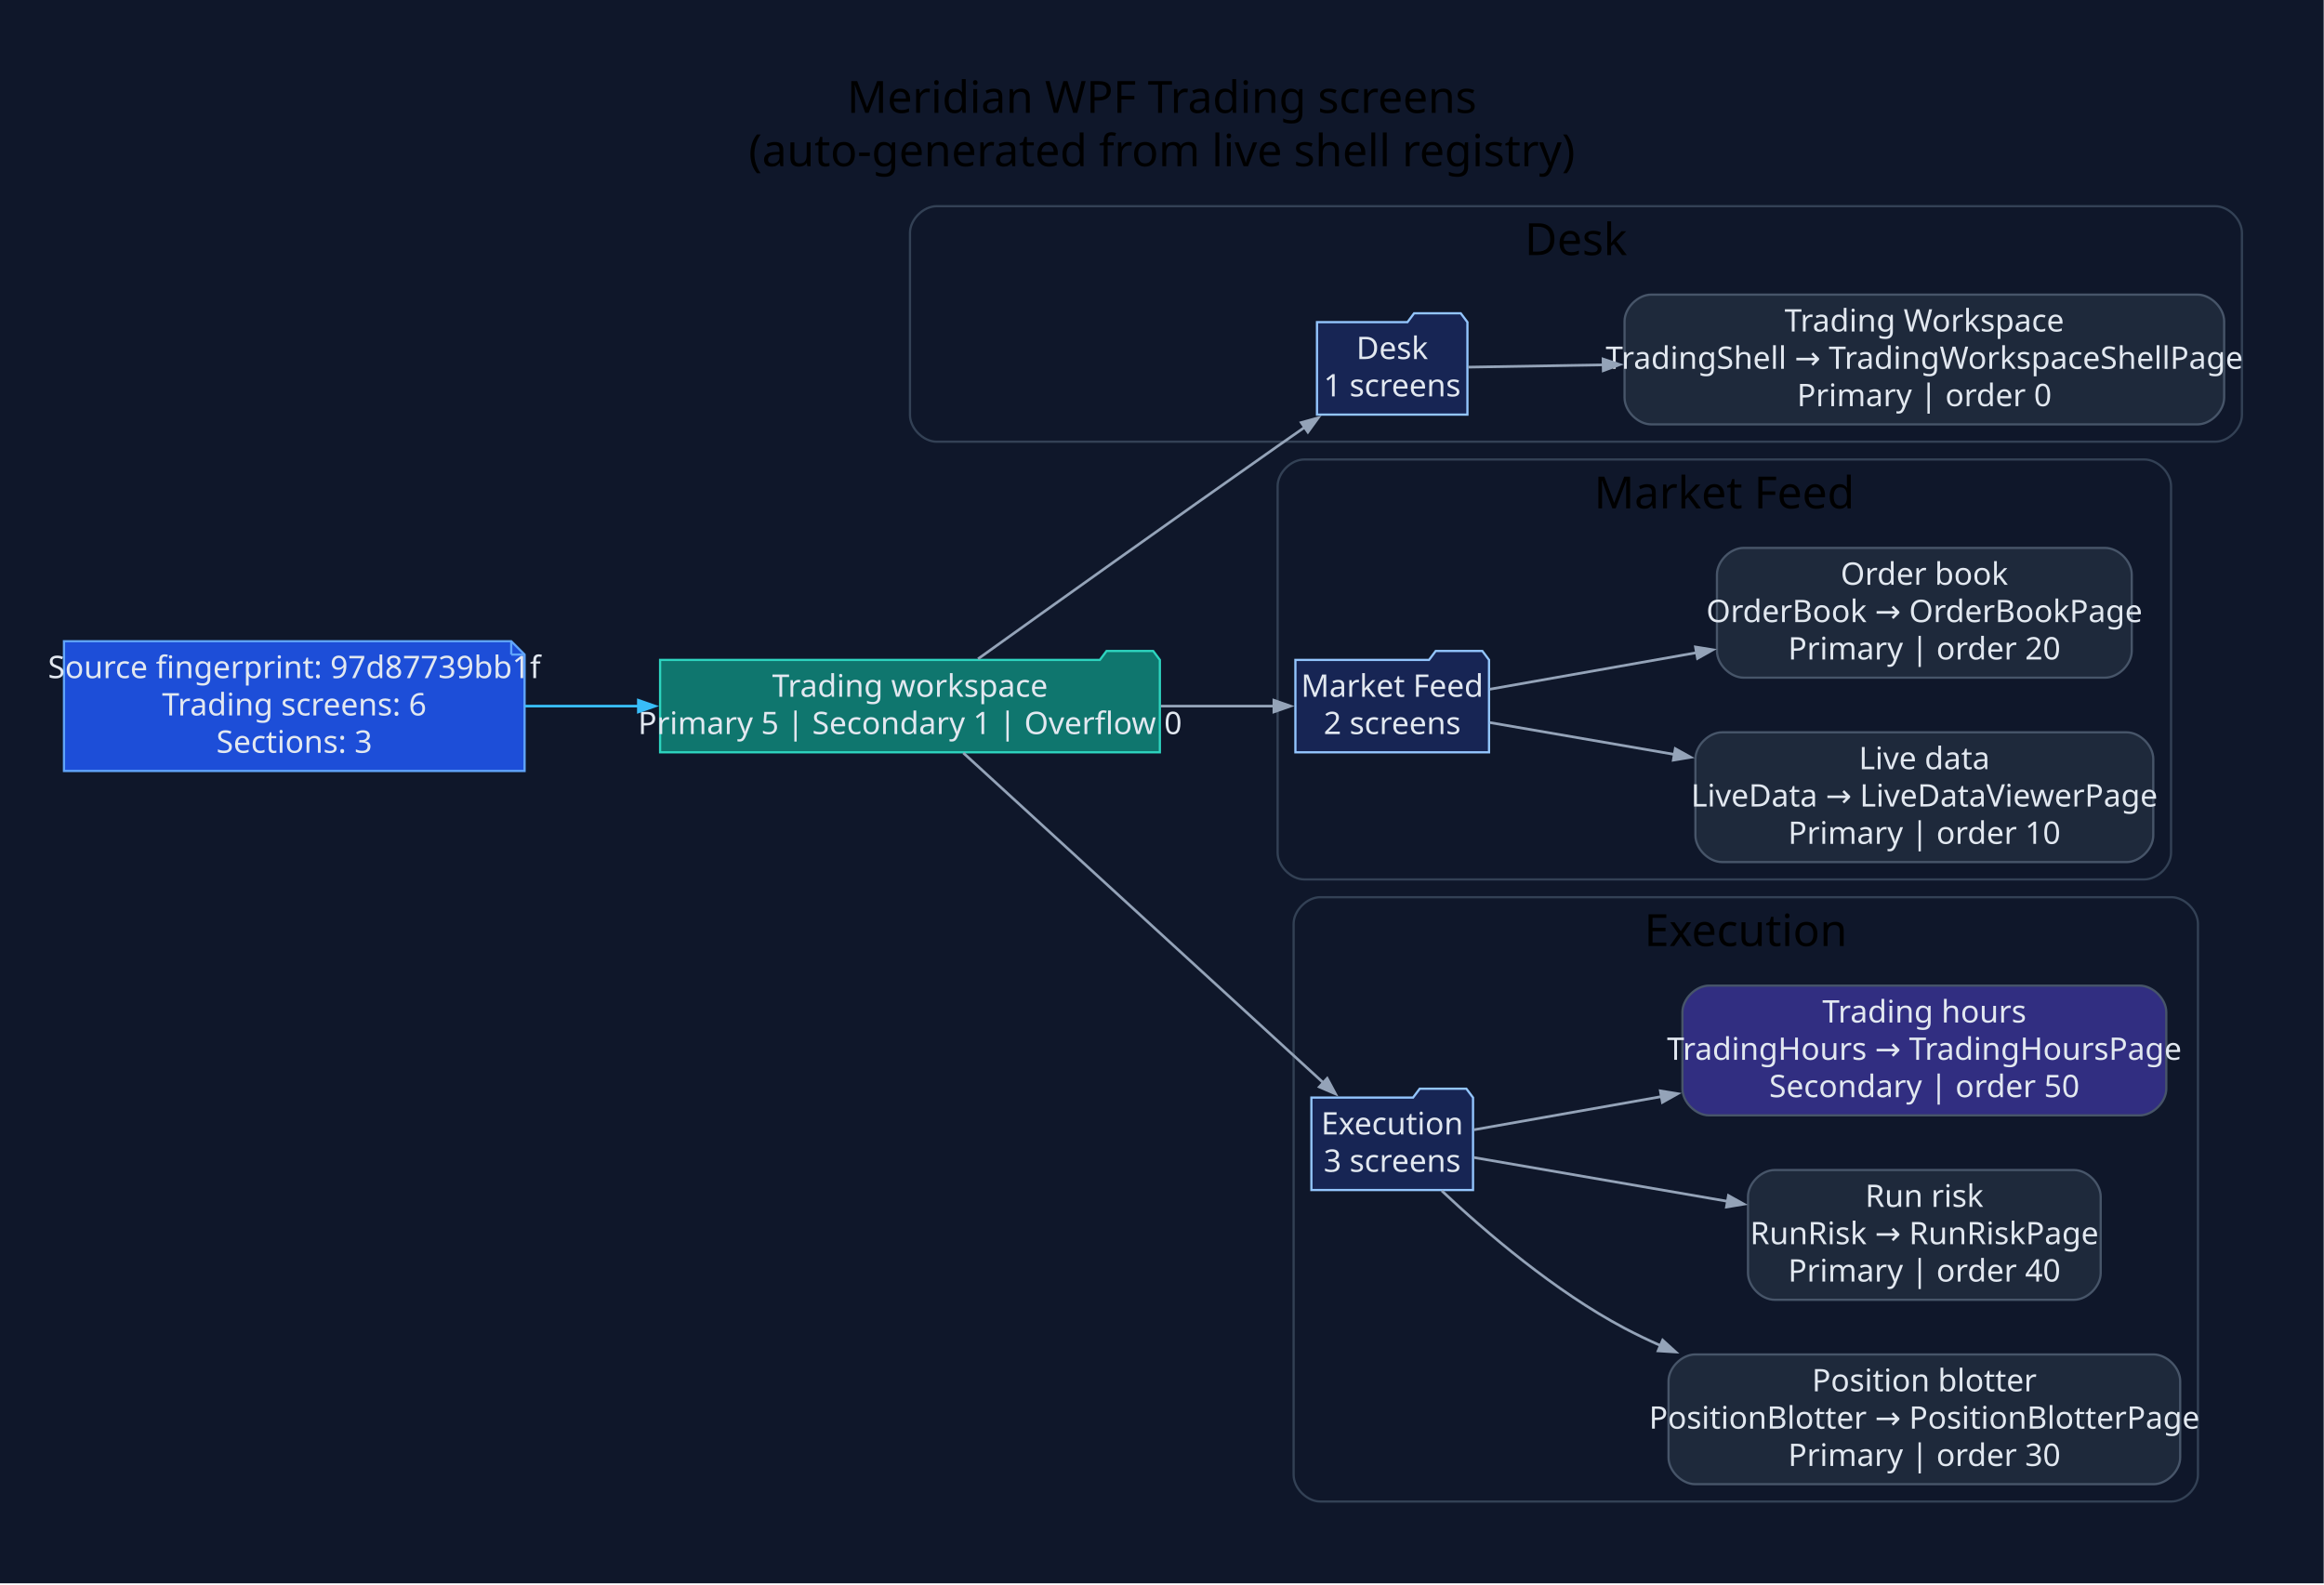
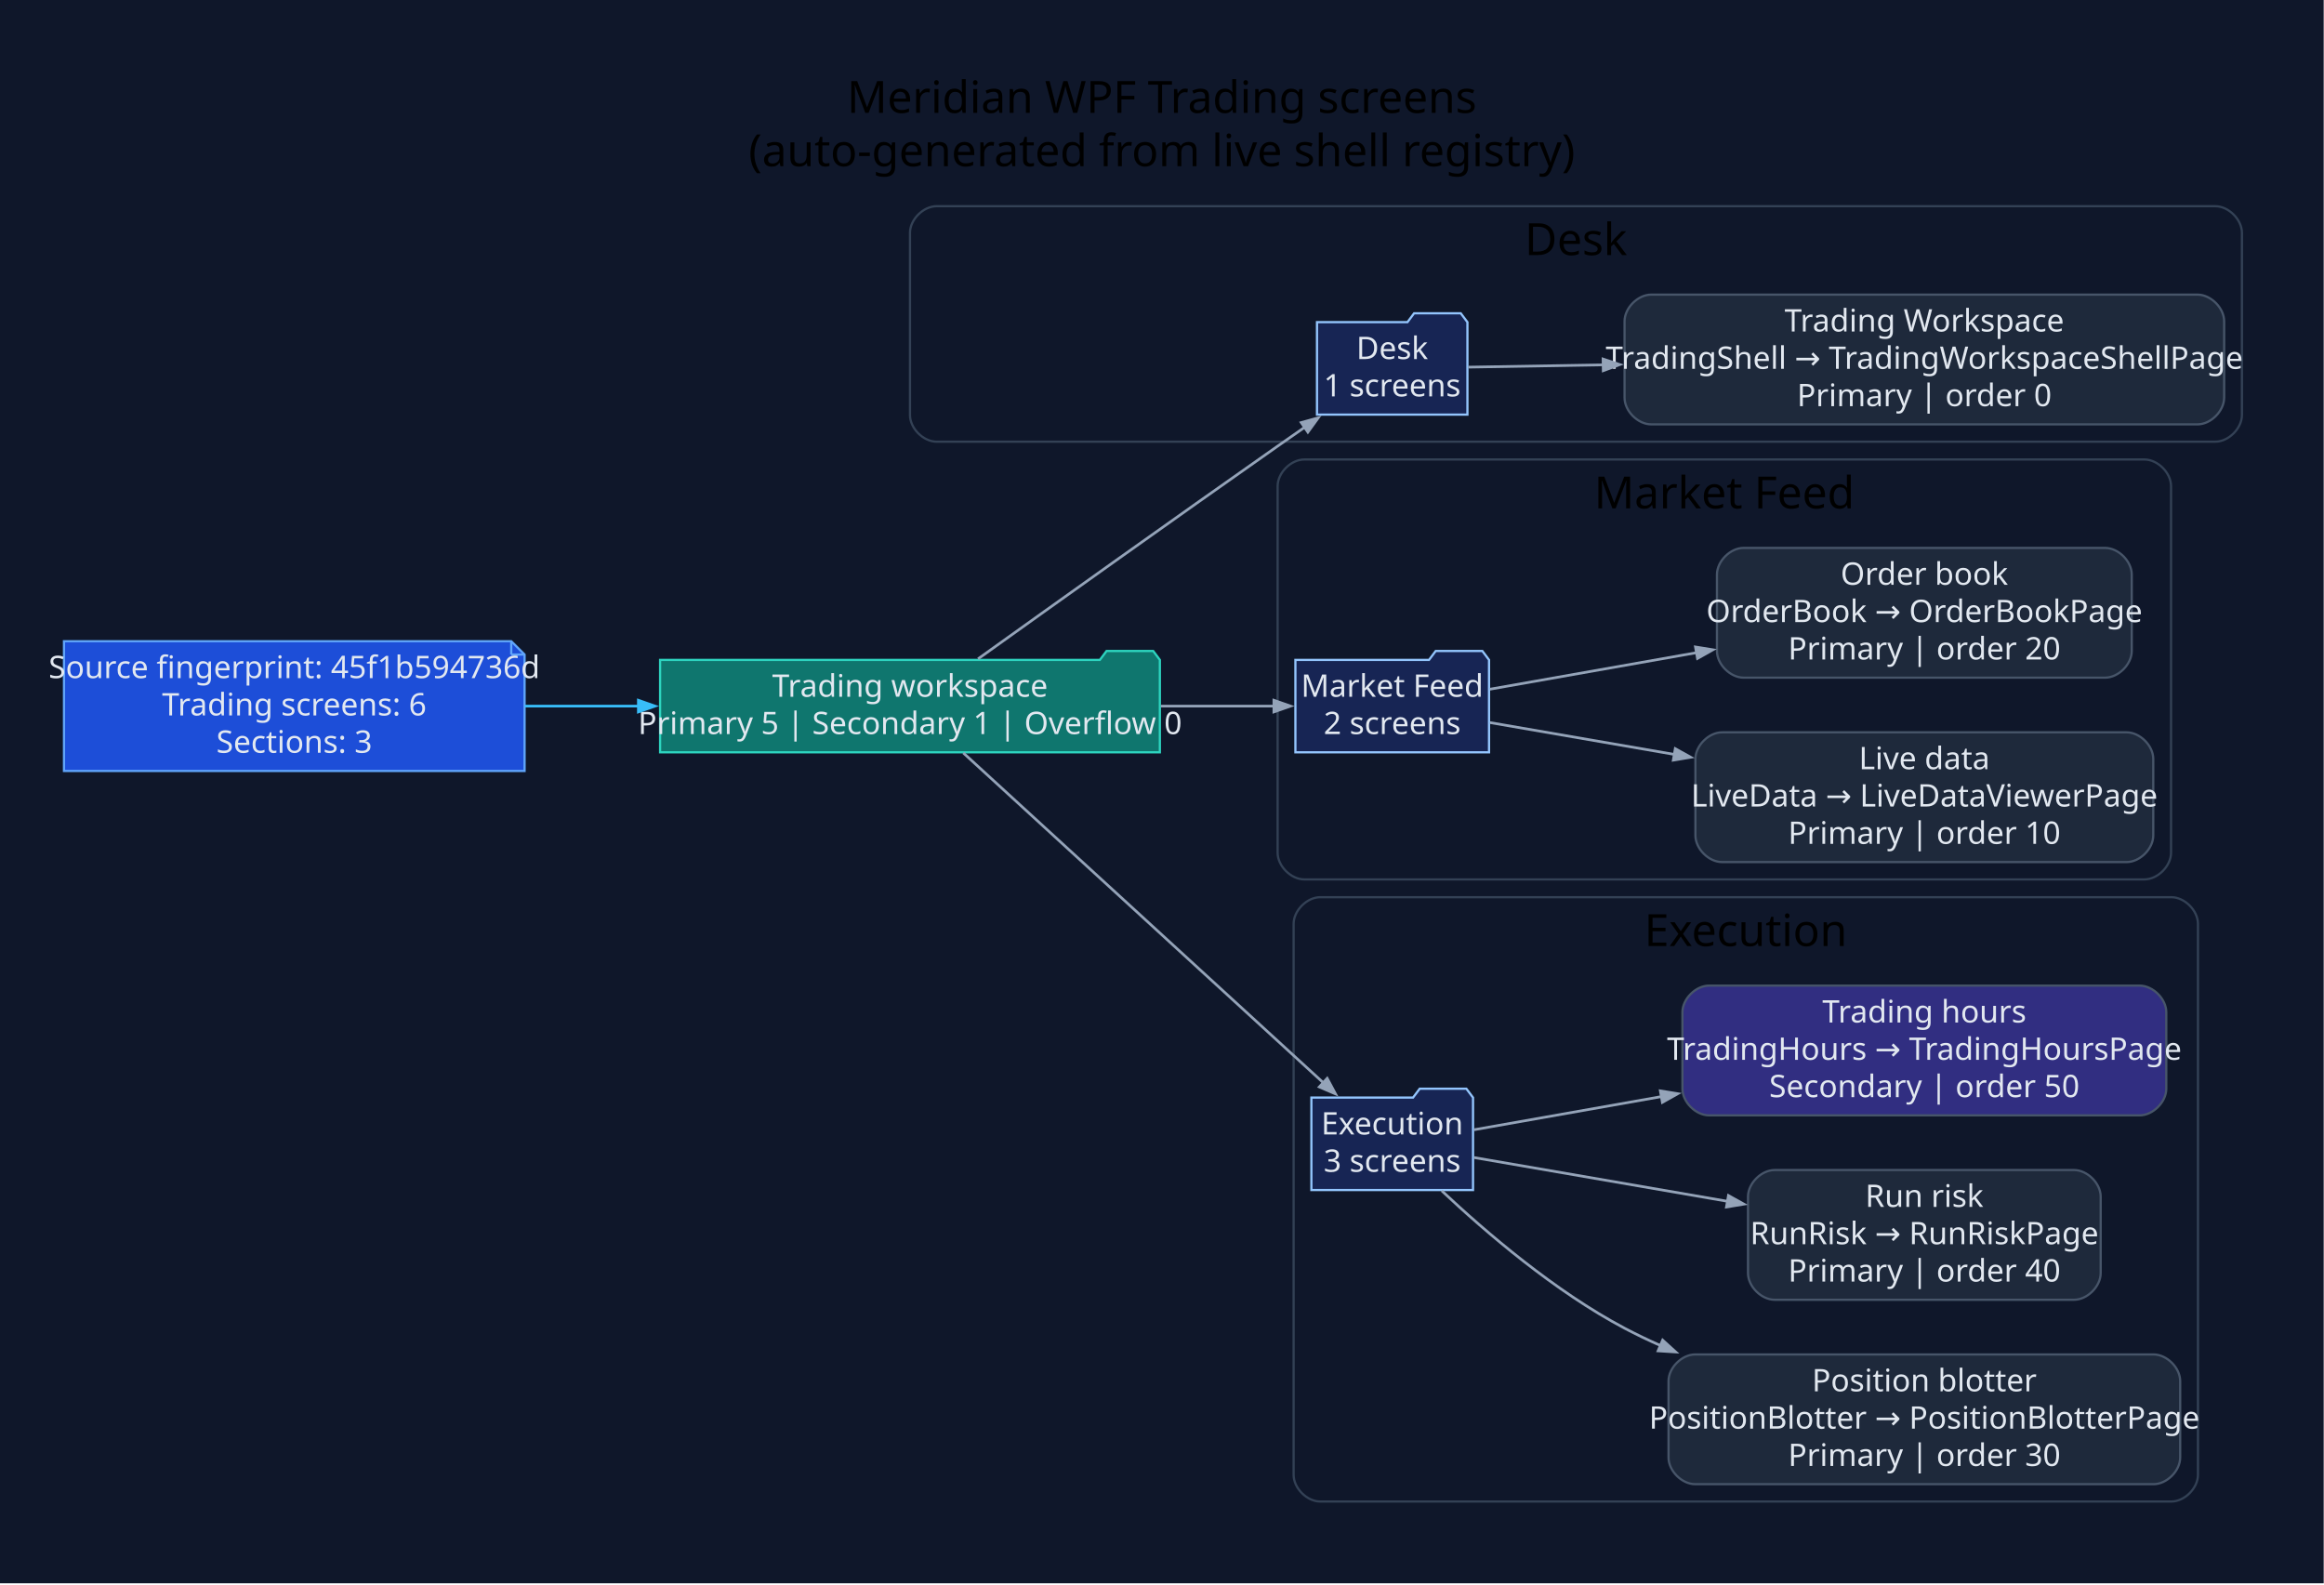
<svg xmlns="http://www.w3.org/2000/svg" width="1046pt" height="713pt" viewBox="0.00 0.00 1046.00 713.00">
  <g id="graph0" class="graph" transform="scale(1 1) rotate(0) translate(28.8 683.8)">
    <polygon fill="#0f172a" stroke="none" points="-28.8,28.8 -28.8,-683.8 1017.06,-683.8 1017.06,28.8 -28.8,28.8" />
    <text xml:space="preserve" text-anchor="middle" x="494.13" y="-633" font-family="Segoe UI" font-size="20.00">Meridian WPF Trading screens</text>
    <text xml:space="preserve" text-anchor="middle" x="494.13" y="-609" font-family="Segoe UI" font-size="20.00">(auto-generated from live shell registry)</text>
    <g id="clust1" class="cluster">
      <path fill="#0f172a" stroke="#334155" d="M392.77,-485C392.77,-485 968.26,-485 968.26,-485 974.26,-485 980.26,-491 980.26,-497 980.26,-497 980.26,-579 980.26,-579 980.26,-585 974.26,-591 968.26,-591 968.26,-591 392.77,-591 392.77,-591 386.77,-591 380.77,-585 380.77,-579 380.77,-579 380.77,-497 380.77,-497 380.77,-491 386.77,-485 392.77,-485" />
      <text xml:space="preserve" text-anchor="middle" x="680.51" y="-569" font-family="Segoe UI" font-size="20.00">Desk</text>
    </g>
    <g id="clust2" class="cluster">
      <path fill="#0f172a" stroke="#334155" d="M558.24,-288C558.24,-288 936.36,-288 936.36,-288 942.36,-288 948.36,-294 948.36,-300 948.36,-300 948.36,-465 948.36,-465 948.36,-471 942.36,-477 936.36,-477 936.36,-477 558.24,-477 558.24,-477 552.24,-477 546.24,-471 546.24,-465 546.24,-465 546.24,-300 546.24,-300 546.24,-294 552.24,-288 558.24,-288" />
      <text xml:space="preserve" text-anchor="middle" x="747.3" y="-455" font-family="Segoe UI" font-size="20.00">Market Feed</text>
    </g>
    <g id="clust3" class="cluster">
      <path fill="#0f172a" stroke="#334155" d="M565.44,-8C565.44,-8 948.47,-8 948.47,-8 954.47,-8 960.47,-14 960.47,-20 960.47,-20 960.47,-268 960.47,-268 960.47,-274 954.47,-280 948.47,-280 948.47,-280 565.44,-280 565.44,-280 559.44,-280 553.44,-274 553.44,-268 553.44,-268 553.44,-20 553.44,-20 553.44,-14 559.44,-8 565.44,-8" />
      <text xml:space="preserve" text-anchor="middle" x="756.95" y="-258" font-family="Segoe UI" font-size="20.00">Execution</text>
    </g>
    <g id="node1" class="node">
      <polygon fill="#1d4ed8" stroke="#60a5fa" points="201.3,-395.2 0,-395.2 0,-336.8 207.3,-336.8 207.3,-389.2 201.3,-395.2" />
      <polyline fill="none" stroke="#60a5fa" points="201.3,-395.2 201.3,-389.2" />
      <polyline fill="none" stroke="#60a5fa" points="207.3,-389.2 201.3,-389.2" />
-       <text xml:space="preserve" text-anchor="middle" x="103.65" y="-378.6" font-family="Segoe UI" font-size="14.00" fill="#e2e8f0">Source fingerprint: 97d87739bb1f</text>
+       <text xml:space="preserve" text-anchor="middle" x="103.65" y="-378.6" font-family="Segoe UI" font-size="14.00" fill="#e2e8f0">Source fingerprint: 45f1b594736d</text>
      <text xml:space="preserve" text-anchor="middle" x="103.65" y="-361.8" font-family="Segoe UI" font-size="14.00" fill="#e2e8f0">Trading screens: 6</text>
      <text xml:space="preserve" text-anchor="middle" x="103.65" y="-345" font-family="Segoe UI" font-size="14.00" fill="#e2e8f0">Sections: 3</text>
    </g>
    <g id="node2" class="node">
      <polygon fill="#0f766e" stroke="#2dd4bf" points="493.24,-386.8 490.24,-390.8 469.24,-390.8 466.24,-386.8 268.3,-386.8 268.3,-345.2 493.24,-345.2 493.24,-386.8" />
      <text xml:space="preserve" text-anchor="middle" x="380.77" y="-370.2" font-family="Segoe UI" font-size="14.00" fill="#e2e8f0">Trading workspace</text>
      <text xml:space="preserve" text-anchor="middle" x="380.77" y="-353.4" font-family="Segoe UI" font-size="14.00" fill="#e2e8f0">Primary 5 | Secondary 1 | Overflow 0</text>
    </g>
    <g id="edge1" class="edge">
      <path fill="none" stroke="#38bdf8" stroke-width="1.2" d="M207.48,-366C224.25,-366 241.75,-366 258.9,-366" />
      <polygon fill="#38bdf8" stroke="#38bdf8" stroke-width="1.2" points="258.52,-368.63 266.02,-366 258.52,-363.38 258.52,-368.63" />
    </g>
    <g id="node3" class="node">
      <polygon fill="#172554" stroke="#93c5fd" points="631.67,-538.8 628.67,-542.8 607.67,-542.8 604.67,-538.8 563.96,-538.8 563.96,-497.2 631.67,-497.2 631.67,-538.8" />
      <text xml:space="preserve" text-anchor="middle" x="597.81" y="-522.2" font-family="Segoe UI" font-size="14.00" fill="#e2e8f0">Desk</text>
      <text xml:space="preserve" text-anchor="middle" x="597.81" y="-505.4" font-family="Segoe UI" font-size="14.00" fill="#e2e8f0">1 screens</text>
    </g>
    <g id="edge2" class="edge">
      <path fill="none" stroke="#94a3b8" stroke-width="1.2" d="M411.4,-387.25C444.27,-410.78 498.91,-449.79 546.24,-483 550.23,-485.8 554.4,-488.71 558.57,-491.61" />
      <polygon fill="#94a3b8" stroke="#94a3b8" stroke-width="1.2" points="556.87,-493.62 564.52,-495.74 559.86,-489.31 556.87,-493.62" />
    </g>
    <g id="node5" class="node">
      <polygon fill="#172554" stroke="#93c5fd" points="641.39,-386.8 638.39,-390.8 617.39,-390.8 614.39,-386.8 554.24,-386.8 554.24,-345.2 641.39,-345.2 641.39,-386.8" />
      <text xml:space="preserve" text-anchor="middle" x="597.81" y="-370.2" font-family="Segoe UI" font-size="14.00" fill="#e2e8f0">Market Feed</text>
      <text xml:space="preserve" text-anchor="middle" x="597.81" y="-353.4" font-family="Segoe UI" font-size="14.00" fill="#e2e8f0">2 screens</text>
    </g>
    <g id="edge4" class="edge">
      <path fill="none" stroke="#94a3b8" stroke-width="1.2" d="M493.7,-366C511.62,-366 529.37,-366 544.96,-366" />
      <polygon fill="#94a3b8" stroke="#94a3b8" stroke-width="1.2" points="544.56,-368.63 552.06,-366 544.56,-363.38 544.56,-368.63" />
    </g>
    <g id="node8" class="node">
      <polygon fill="#172554" stroke="#93c5fd" points="634.19,-189.8 631.19,-193.8 610.19,-193.8 607.19,-189.8 561.44,-189.8 561.44,-148.2 634.19,-148.2 634.19,-189.8" />
      <text xml:space="preserve" text-anchor="middle" x="597.81" y="-173.2" font-family="Segoe UI" font-size="14.00" fill="#e2e8f0">Execution</text>
      <text xml:space="preserve" text-anchor="middle" x="597.81" y="-156.4" font-family="Segoe UI" font-size="14.00" fill="#e2e8f0">3 screens</text>
    </g>
    <g id="edge7" class="edge">
      <path fill="none" stroke="#94a3b8" stroke-width="1.2" d="M404.78,-344.92C443.97,-309.02 523.61,-236.06 567,-196.31" />
      <polygon fill="#94a3b8" stroke="#94a3b8" stroke-width="1.2" points="568.55,-198.46 572.3,-191.46 565,-194.59 568.55,-198.46" />
    </g>
    <g id="node4" class="node">
      <path fill="#1e293b" stroke="#475569" d="M960.26,-551.2C960.26,-551.2 714.39,-551.2 714.39,-551.2 708.39,-551.2 702.39,-545.2 702.39,-539.2 702.39,-539.2 702.39,-504.8 702.39,-504.8 702.39,-498.8 708.39,-492.8 714.39,-492.8 714.39,-492.8 960.26,-492.8 960.26,-492.8 966.26,-492.8 972.26,-498.8 972.26,-504.8 972.26,-504.8 972.26,-539.2 972.26,-539.2 972.26,-545.2 966.26,-551.2 960.26,-551.2" />
      <text xml:space="preserve" text-anchor="middle" x="837.32" y="-534.6" font-family="Segoe UI" font-size="14.00" fill="#e2e8f0">Trading Workspace</text>
      <text xml:space="preserve" text-anchor="middle" x="837.32" y="-517.8" font-family="Segoe UI" font-size="14.00" fill="#e2e8f0">TradingShell → TradingWorkspaceShellPage</text>
      <text xml:space="preserve" text-anchor="middle" x="837.32" y="-501" font-family="Segoe UI" font-size="14.00" fill="#e2e8f0">Primary | order 0</text>
    </g>
    <g id="edge3" class="edge">
      <path fill="none" stroke="#94a3b8" stroke-width="1.2" d="M632.09,-518.56C648.77,-518.84 670.24,-519.2 692.96,-519.59" />
      <polygon fill="#94a3b8" stroke="#94a3b8" stroke-width="1.2" points="692.71,-522.21 700.25,-519.71 692.8,-516.96 692.71,-522.21" />
    </g>
    <g id="node6" class="node">
      <path fill="#1e293b" stroke="#475569" d="M928.36,-354.2C928.36,-354.2 746.28,-354.2 746.28,-354.2 740.28,-354.2 734.28,-348.2 734.28,-342.2 734.28,-342.2 734.28,-307.8 734.28,-307.8 734.28,-301.8 740.28,-295.8 746.28,-295.8 746.28,-295.8 928.36,-295.8 928.36,-295.8 934.36,-295.8 940.36,-301.8 940.36,-307.8 940.36,-307.8 940.36,-342.2 940.36,-342.2 940.36,-348.2 934.36,-354.2 928.36,-354.2" />
      <text xml:space="preserve" text-anchor="middle" x="837.32" y="-337.6" font-family="Segoe UI" font-size="14.00" fill="#e2e8f0">Live data</text>
      <text xml:space="preserve" text-anchor="middle" x="837.32" y="-320.8" font-family="Segoe UI" font-size="14.00" fill="#e2e8f0">LiveData → LiveDataViewerPage</text>
      <text xml:space="preserve" text-anchor="middle" x="837.32" y="-304" font-family="Segoe UI" font-size="14.00" fill="#e2e8f0">Primary | order 10</text>
    </g>
    <g id="edge5" class="edge">
      <path fill="none" stroke="#94a3b8" stroke-width="1.2" d="M641.83,-358.58C665.21,-354.54 695.31,-349.34 724.82,-344.25" />
      <polygon fill="#94a3b8" stroke="#94a3b8" stroke-width="1.2" points="725.21,-346.84 732.16,-342.98 724.32,-341.67 725.21,-346.84" />
    </g>
    <g id="node7" class="node">
      <path fill="#1e293b" stroke="#475569" d="M918.67,-437.2C918.67,-437.2 755.98,-437.2 755.98,-437.2 749.98,-437.2 743.98,-431.2 743.98,-425.2 743.98,-425.2 743.98,-390.8 743.98,-390.8 743.98,-384.8 749.98,-378.8 755.98,-378.8 755.98,-378.8 918.67,-378.8 918.67,-378.8 924.67,-378.8 930.67,-384.8 930.67,-390.8 930.67,-390.8 930.67,-425.2 930.67,-425.2 930.67,-431.2 924.67,-437.2 918.67,-437.2" />
      <text xml:space="preserve" text-anchor="middle" x="837.32" y="-420.6" font-family="Segoe UI" font-size="14.00" fill="#e2e8f0">Order book</text>
      <text xml:space="preserve" text-anchor="middle" x="837.32" y="-403.8" font-family="Segoe UI" font-size="14.00" fill="#e2e8f0">OrderBook → OrderBookPage</text>
      <text xml:space="preserve" text-anchor="middle" x="837.32" y="-387" font-family="Segoe UI" font-size="14.00" fill="#e2e8f0">Primary | order 20</text>
    </g>
    <g id="edge6" class="edge">
      <path fill="none" stroke="#94a3b8" stroke-width="1.2" d="M641.83,-373.61C667.85,-378.21 702.21,-384.28 734.8,-390.05" />
      <polygon fill="#94a3b8" stroke="#94a3b8" stroke-width="1.2" points="734.3,-392.62 742.15,-391.35 735.22,-387.46 734.3,-392.62" />
    </g>
    <g id="node9" class="node">
      <path fill="#1e293b" stroke="#475569" d="M940.47,-74.2C940.47,-74.2 734.18,-74.2 734.18,-74.2 728.18,-74.2 722.18,-68.2 722.18,-62.2 722.18,-62.2 722.18,-27.8 722.18,-27.8 722.18,-21.8 728.18,-15.8 734.18,-15.8 734.18,-15.8 940.47,-15.8 940.47,-15.8 946.47,-15.8 952.47,-21.8 952.47,-27.8 952.47,-27.8 952.47,-62.2 952.47,-62.2 952.47,-68.2 946.47,-74.2 940.47,-74.2" />
      <text xml:space="preserve" text-anchor="middle" x="837.32" y="-57.6" font-family="Segoe UI" font-size="14.00" fill="#e2e8f0">Position blotter</text>
      <text xml:space="preserve" text-anchor="middle" x="837.32" y="-40.8" font-family="Segoe UI" font-size="14.00" fill="#e2e8f0">PositionBlotter → PositionBlotterPage</text>
      <text xml:space="preserve" text-anchor="middle" x="837.32" y="-24" font-family="Segoe UI" font-size="14.00" fill="#e2e8f0">Primary | order 30</text>
    </g>
    <g id="edge8" class="edge">
      <path fill="none" stroke="#94a3b8" stroke-width="1.2" d="M620.1,-147.87C639.91,-129.25 671.01,-102.59 702.39,-86 707.66,-83.21 713.15,-80.58 718.77,-78.11" />
      <polygon fill="#94a3b8" stroke="#94a3b8" stroke-width="1.2" points="719.53,-80.64 725.41,-75.3 717.48,-75.8 719.53,-80.64" />
    </g>
    <g id="node10" class="node">
      <path fill="#1e293b" stroke="#475569" d="M904.69,-157.2C904.69,-157.2 769.95,-157.2 769.95,-157.2 763.95,-157.2 757.95,-151.2 757.95,-145.2 757.95,-145.2 757.95,-110.8 757.95,-110.8 757.95,-104.8 763.95,-98.8 769.95,-98.8 769.95,-98.8 904.69,-98.8 904.69,-98.8 910.69,-98.8 916.69,-104.8 916.69,-110.8 916.69,-110.8 916.69,-145.2 916.69,-145.2 916.69,-151.2 910.69,-157.2 904.69,-157.2" />
      <text xml:space="preserve" text-anchor="middle" x="837.32" y="-140.6" font-family="Segoe UI" font-size="14.00" fill="#e2e8f0">Run risk</text>
      <text xml:space="preserve" text-anchor="middle" x="837.32" y="-123.8" font-family="Segoe UI" font-size="14.00" fill="#e2e8f0">RunRisk → RunRiskPage</text>
      <text xml:space="preserve" text-anchor="middle" x="837.32" y="-107" font-family="Segoe UI" font-size="14.00" fill="#e2e8f0">Primary | order 40</text>
    </g>
    <g id="edge9" class="edge">
      <path fill="none" stroke="#94a3b8" stroke-width="1.2" d="M634.63,-162.82C664.87,-157.6 709.44,-149.9 749,-143.07" />
      <polygon fill="#94a3b8" stroke="#94a3b8" stroke-width="1.2" points="749.15,-145.71 756.09,-141.85 748.25,-140.54 749.15,-145.71" />
    </g>
    <g id="node11" class="node">
      <path fill="#312e81" stroke="#475569" d="M934.22,-240.2C934.22,-240.2 740.43,-240.2 740.43,-240.2 734.43,-240.2 728.43,-234.2 728.43,-228.2 728.43,-228.2 728.43,-193.8 728.43,-193.8 728.43,-187.8 734.43,-181.8 740.43,-181.8 740.43,-181.8 934.22,-181.8 934.22,-181.8 940.22,-181.8 946.22,-187.8 946.22,-193.8 946.22,-193.8 946.22,-228.2 946.22,-228.2 946.22,-234.2 940.22,-240.2 934.22,-240.2" />
      <text xml:space="preserve" text-anchor="middle" x="837.32" y="-223.6" font-family="Segoe UI" font-size="14.00" fill="#e2e8f0">Trading hours</text>
      <text xml:space="preserve" text-anchor="middle" x="837.32" y="-206.8" font-family="Segoe UI" font-size="14.00" fill="#e2e8f0">TradingHours → TradingHoursPage</text>
      <text xml:space="preserve" text-anchor="middle" x="837.32" y="-190" font-family="Segoe UI" font-size="14.00" fill="#e2e8f0">Secondary | order 50</text>
    </g>
    <g id="edge10" class="edge">
      <path fill="none" stroke="#94a3b8" stroke-width="1.2" d="M634.63,-175.33C657.39,-179.36 688.28,-184.82 719.03,-190.26" />
      <polygon fill="#94a3b8" stroke="#94a3b8" stroke-width="1.2" points="718.5,-192.83 726.34,-191.55 719.41,-187.66 718.5,-192.83" />
    </g>
  </g>
</svg>
